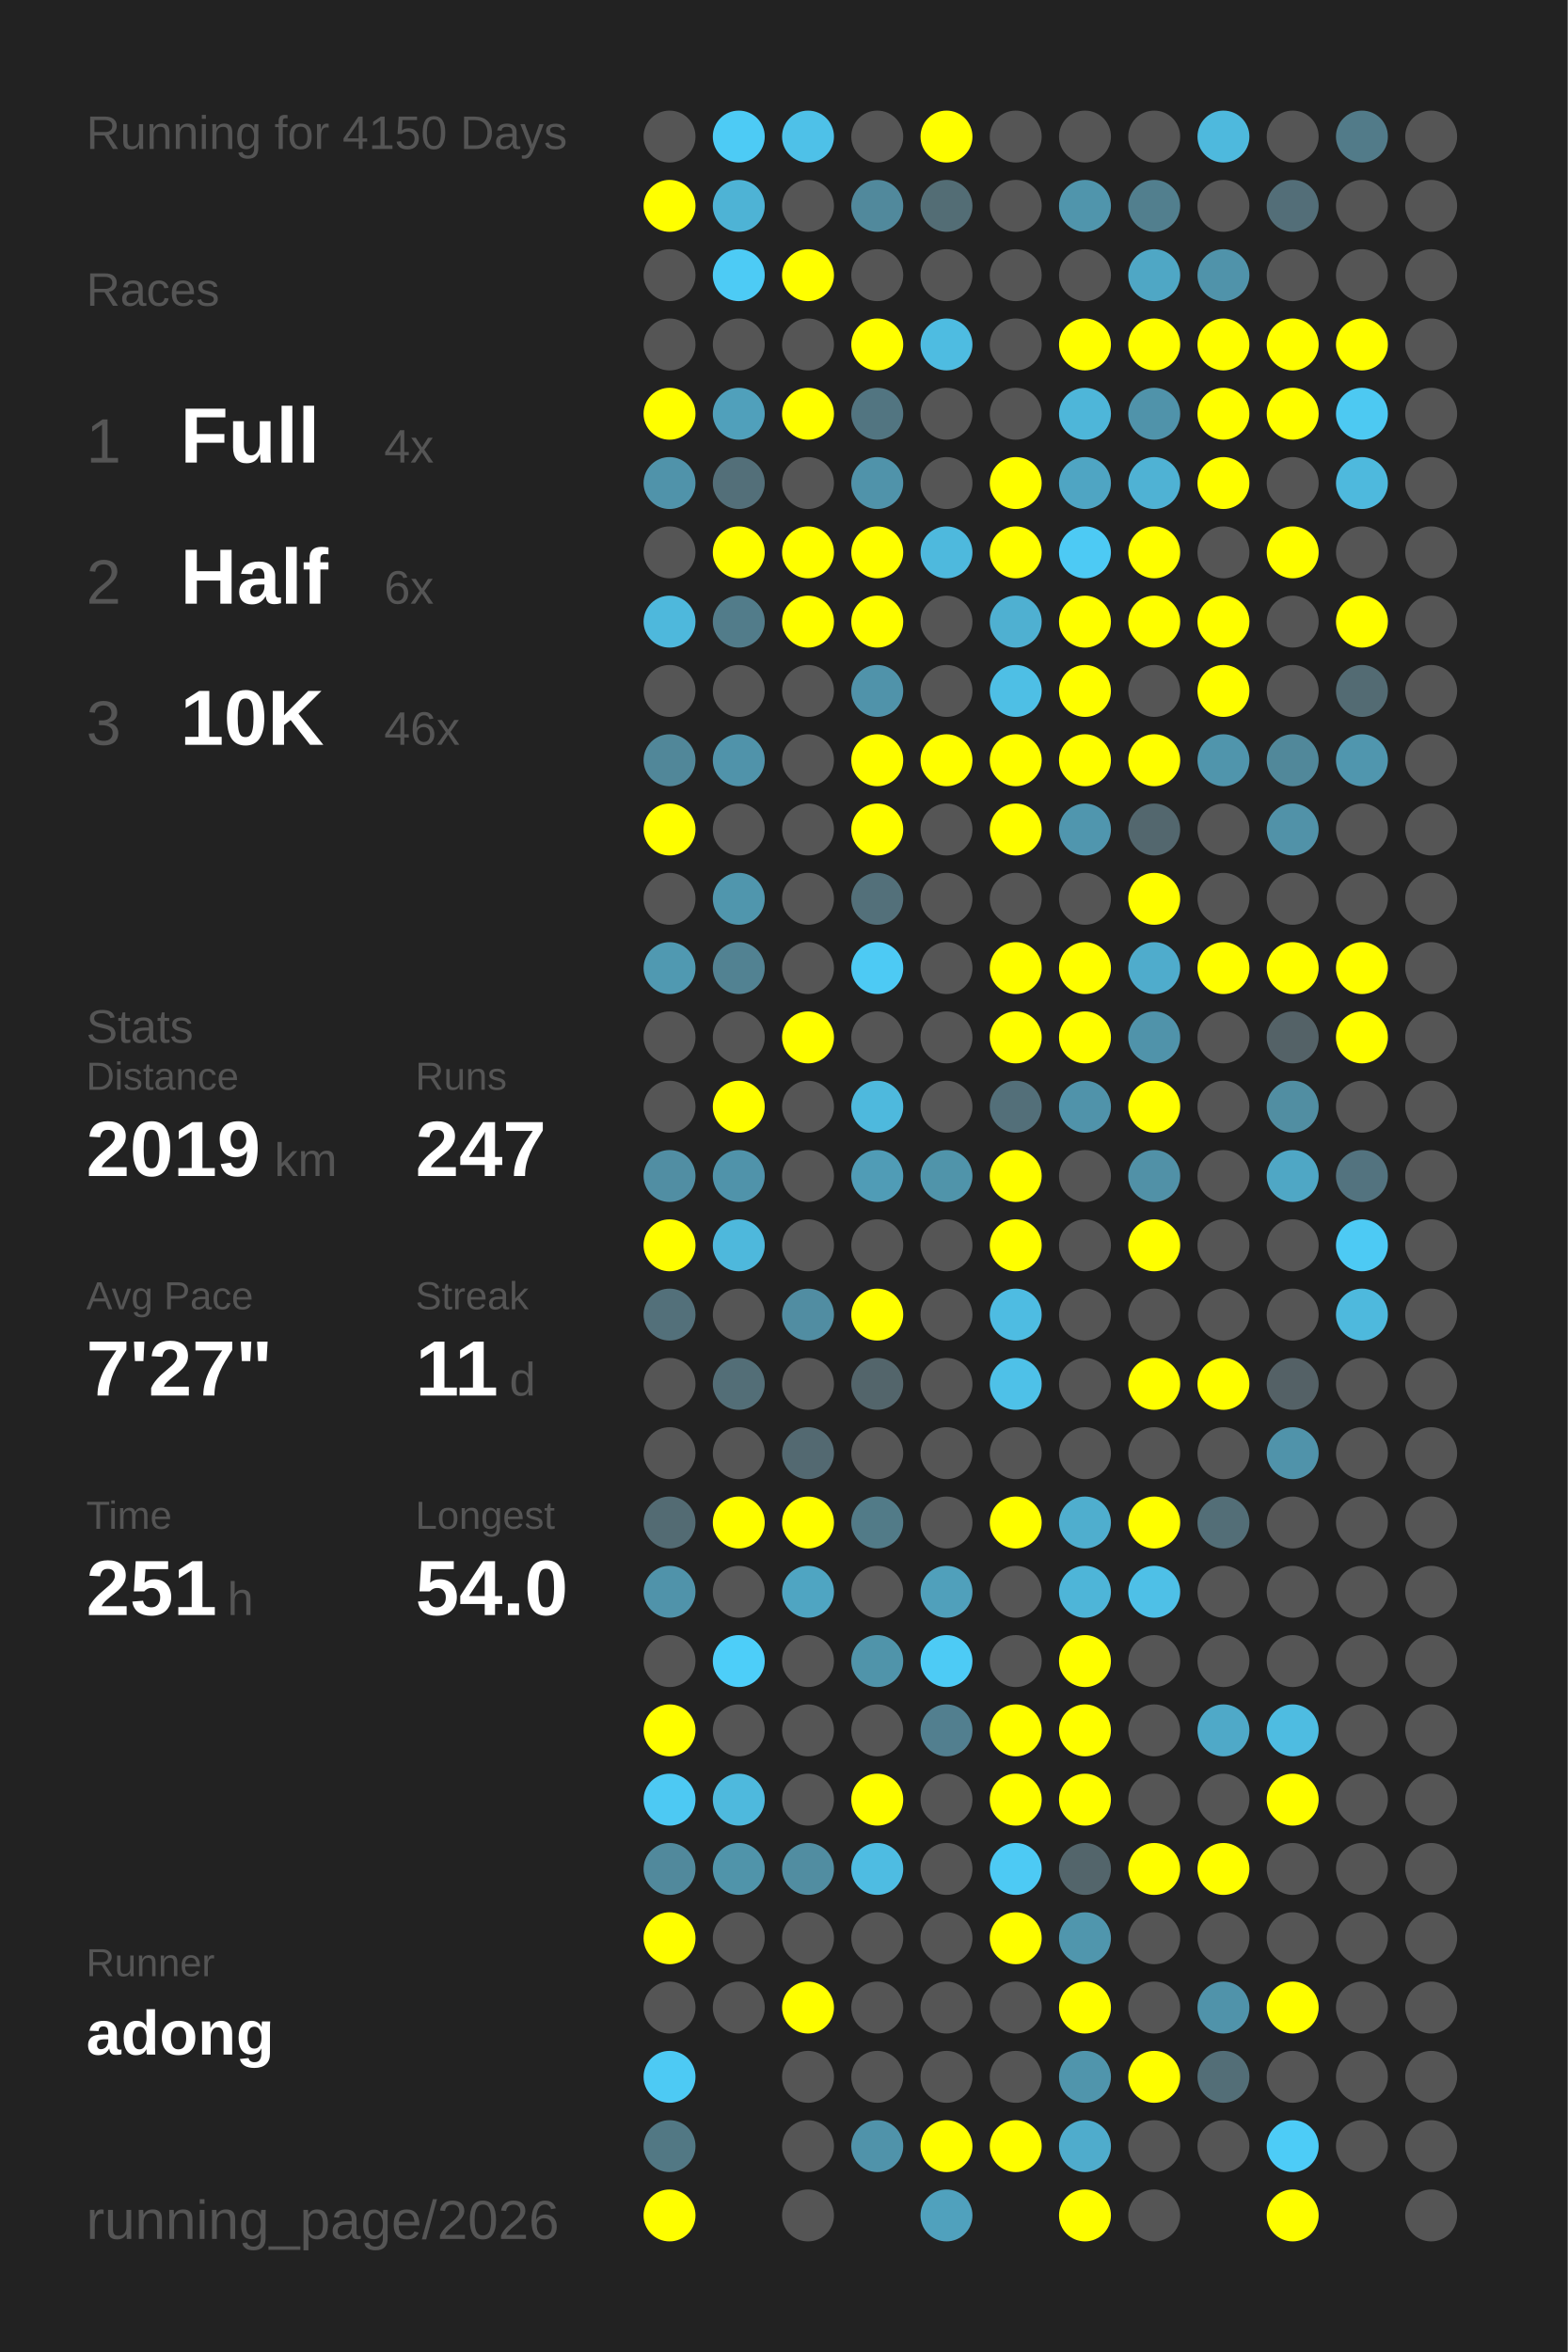
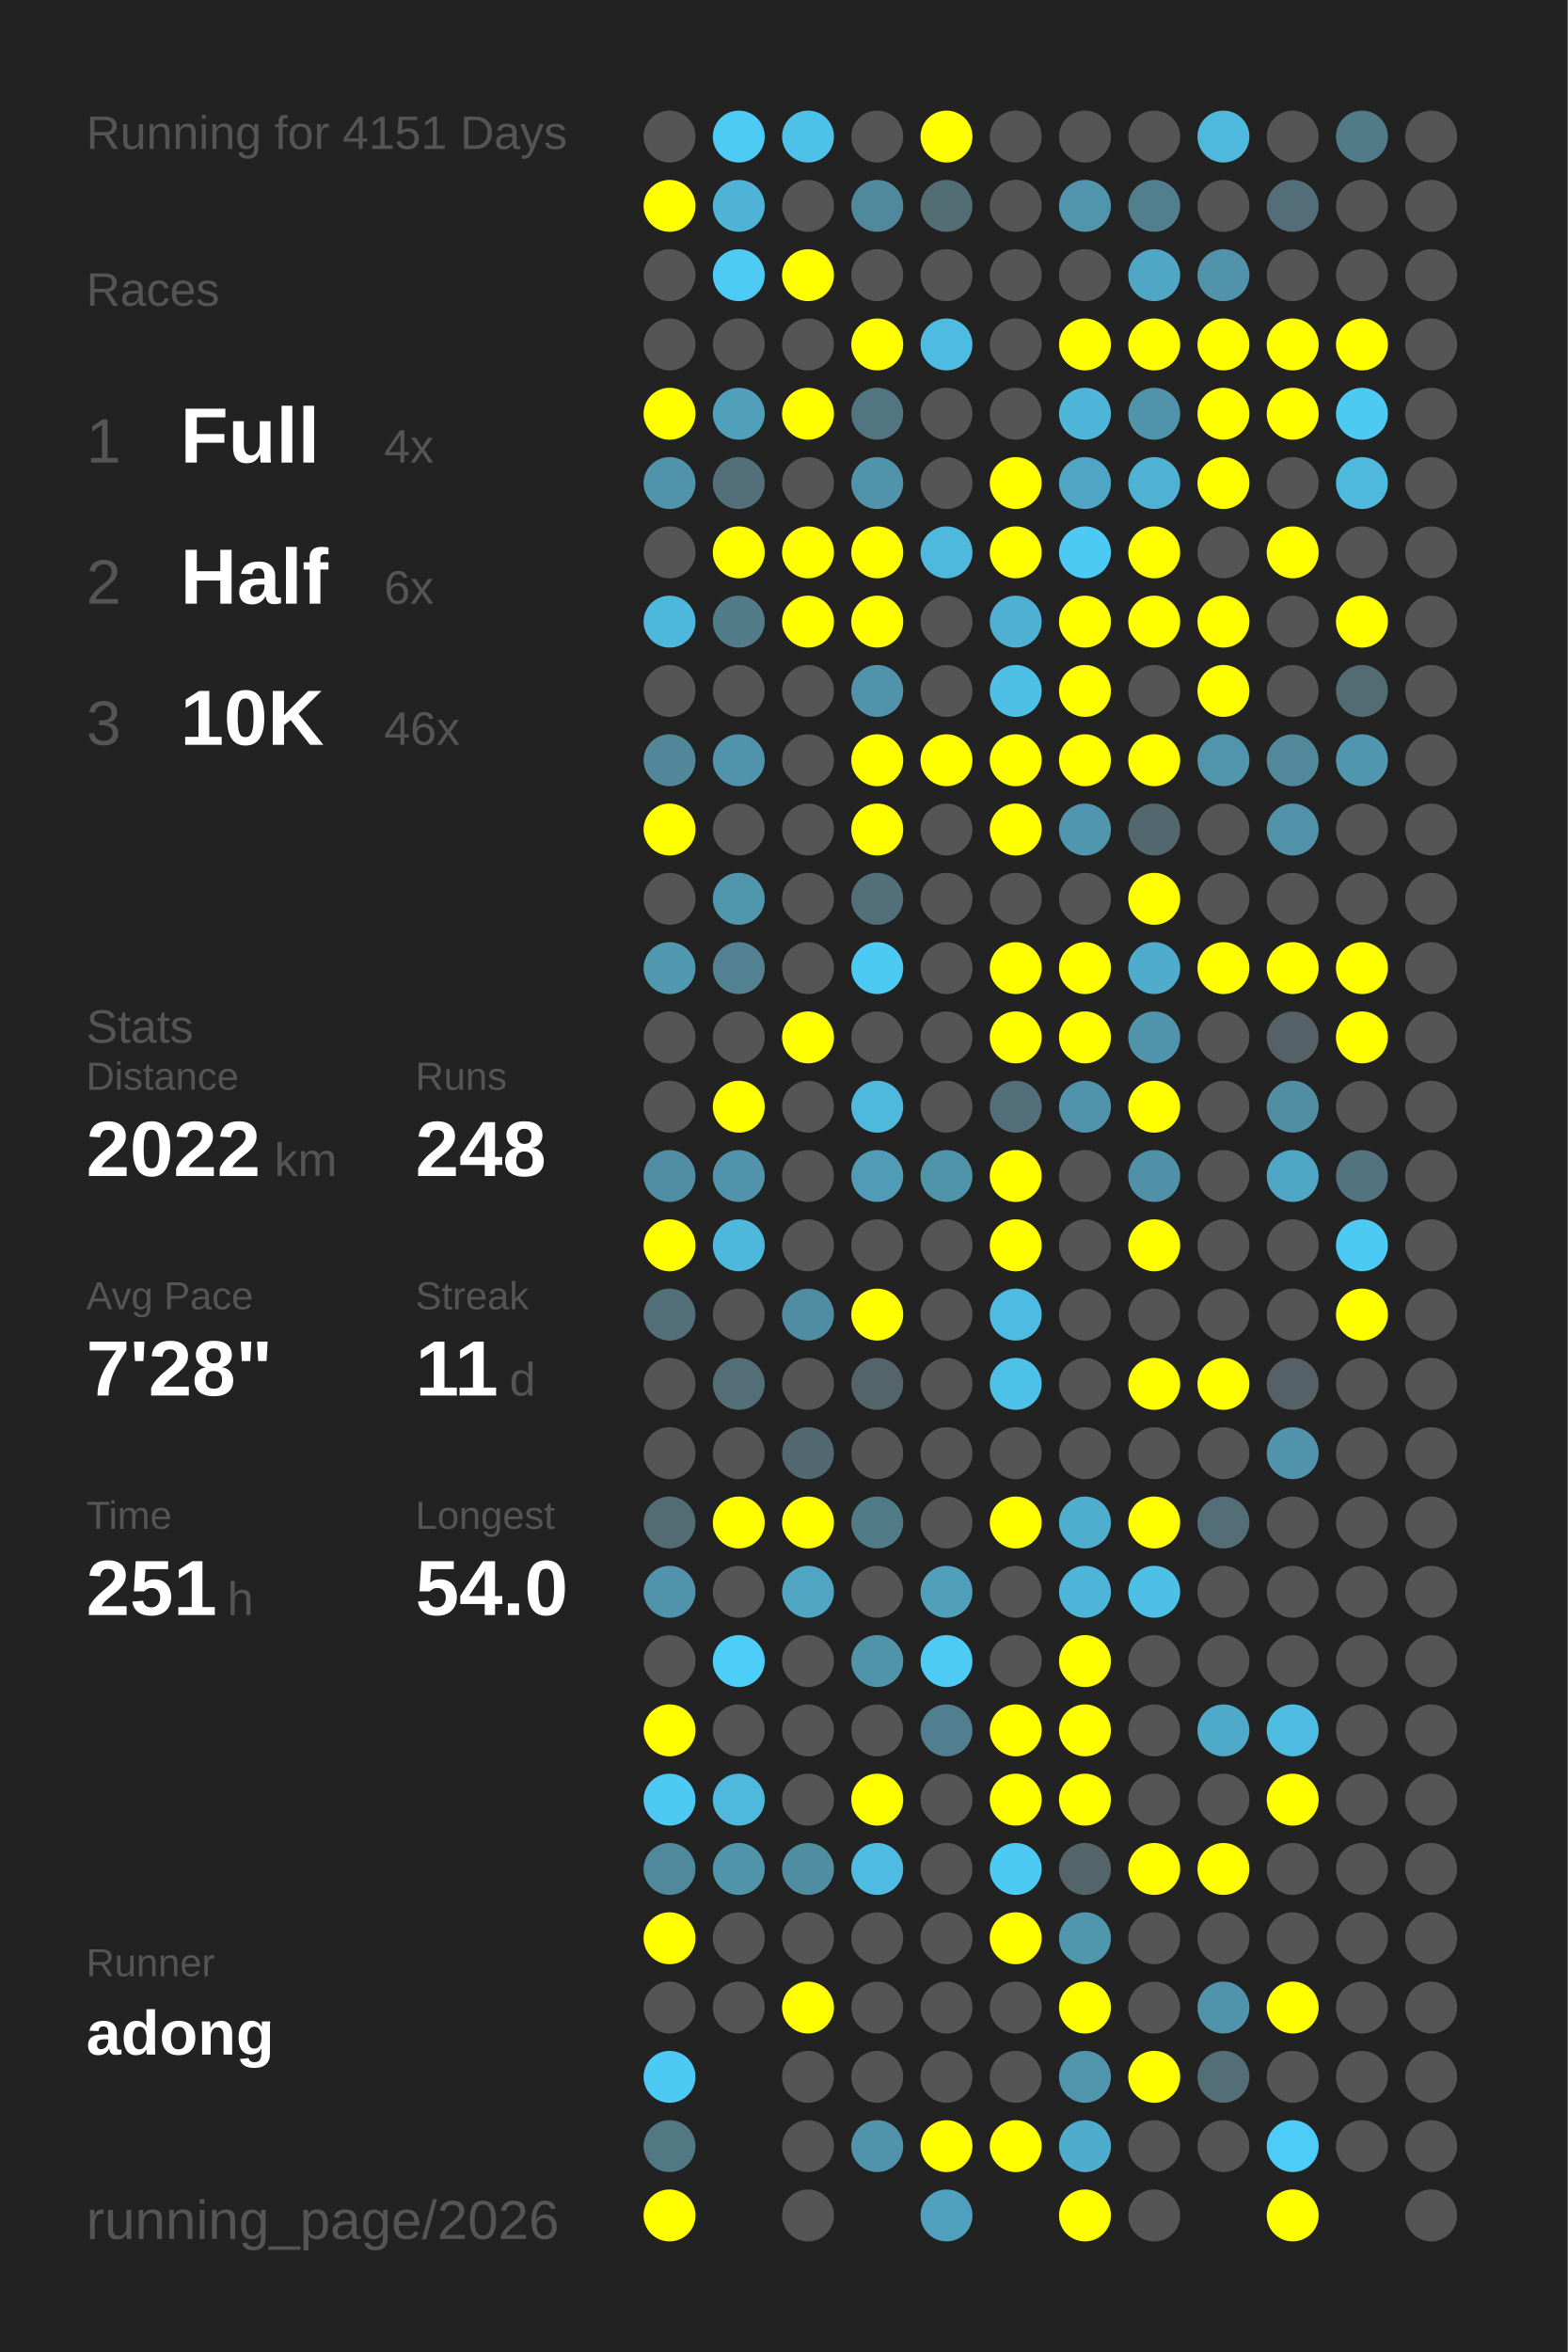
<svg xmlns="http://www.w3.org/2000/svg" baseProfile="full" height="300mm" version="1.1" viewBox="0,0,200,300" width="200mm">
  <defs />
  <rect fill="#222222" height="300" width="200" x="0" y="0" />
-   <text fill="#555555" style="font-size:6px; font-family:Arial;" x="11" y="19">Running for 4150 Days</text>
+   <text fill="#555555" style="font-size:6px; font-family:Arial;" x="11" y="19">Running for 4151 Days</text>
  <text fill="#555555" style="font-size:6px; font-family:Arial;" x="11" y="39">Races</text>
  <text fill="#555555" style="font-size:8px; font-family:Arial;" x="11" y="59">1</text>
  <text fill="#FFFFFF" style="font-size:10px; font-family:Arial; font-weight:bold;" x="23" y="59">Full</text>
  <text fill="#555555" style="font-size:6px; font-family:Arial;" x="49" y="59">4x</text>
  <text fill="#555555" style="font-size:8px; font-family:Arial;" x="11" y="77">2</text>
  <text fill="#FFFFFF" style="font-size:10px; font-family:Arial; font-weight:bold;" x="23" y="77">Half</text>
  <text fill="#555555" style="font-size:6px; font-family:Arial;" x="49" y="77">6x</text>
  <text fill="#555555" style="font-size:8px; font-family:Arial;" x="11" y="95">3</text>
  <text fill="#FFFFFF" style="font-size:10px; font-family:Arial; font-weight:bold;" x="23" y="95">10K</text>
  <text fill="#555555" style="font-size:6px; font-family:Arial;" x="49" y="95">46x</text>
  <text fill="#555555" style="font-size:6px; font-family:Arial;" x="11" y="133">Stats</text>
  <text fill="#555555" style="font-size:5px; font-family:Arial;" x="11" y="139">Distance</text>
-   <text fill="#FFFFFF" style="font-size:10px; font-family:Arial; font-weight:bold;" x="11" y="150">2019</text>
+   <text fill="#FFFFFF" style="font-size:10px; font-family:Arial; font-weight:bold;" x="11" y="150">2022</text>
  <text fill="#555555" style="font-size:6px; font-family:Arial;" x="35" y="150">km</text>
  <text fill="#555555" style="font-size:5px; font-family:Arial;" x="53" y="139">Runs</text>
-   <text fill="#FFFFFF" style="font-size:10px; font-family:Arial; font-weight:bold;" x="53" y="150">247</text>
+   <text fill="#FFFFFF" style="font-size:10px; font-family:Arial; font-weight:bold;" x="53" y="150">248</text>
  <text fill="#555555" style="font-size:5px; font-family:Arial;" x="11" y="167">Avg Pace</text>
-   <text fill="#FFFFFF" style="font-size:10px; font-family:Arial; font-weight:bold;" x="11" y="178">7'27"</text>
+   <text fill="#FFFFFF" style="font-size:10px; font-family:Arial; font-weight:bold;" x="11" y="178">7'28"</text>
  <text fill="#555555" style="font-size:5px; font-family:Arial;" x="53" y="167">Streak</text>
  <text fill="#FFFFFF" style="font-size:10px; font-family:Arial; font-weight:bold;" x="53" y="178">11</text>
  <text fill="#555555" style="font-size:6px; font-family:Arial;" x="65" y="178">d</text>
  <text fill="#555555" style="font-size:5px; font-family:Arial;" x="11" y="195">Time</text>
  <text fill="#FFFFFF" style="font-size:10px; font-family:Arial; font-weight:bold;" x="11" y="206">251</text>
  <text fill="#555555" style="font-size:6px; font-family:Arial;" x="29" y="206">h</text>
  <text fill="#555555" style="font-size:5px; font-family:Arial;" x="53" y="195">Longest</text>
  <text fill="#FFFFFF" style="font-size:10px; font-family:Arial; font-weight:bold;" x="53" y="206">54.0</text>
  <text fill="#555555" style="font-size:5px; font-family:Arial;" x="11" y="252.065">Runner</text>
  <text fill="#FFFFFF" style="font-size:8px; font-family:Arial; font-weight:bold;" x="11" y="262.065">adong</text>
  <text fill="#555555" style="font-size:7px; font-family:Arial;" x="11" y="285.581">running_page/2026</text>
  <circle cx="85.417" cy="17.419" fill="#555555" r="3.312" />
  <circle cx="85.417" cy="26.258" fill="#FFFF00" r="3.312" />
  <circle cx="85.417" cy="35.097" fill="#555555" r="3.312" />
  <circle cx="85.417" cy="43.935" fill="#555555" r="3.312" />
  <circle cx="85.417" cy="52.774" fill="#FFFF00" r="3.312" />
  <circle cx="85.417" cy="61.613" fill="#5093aa" r="3.312" />
  <circle cx="85.417" cy="70.452" fill="#555555" r="3.312" />
  <circle cx="85.417" cy="79.29" fill="#4eb8dc" r="3.312" />
  <circle cx="85.417" cy="88.129" fill="#555555" r="3.312" />
  <circle cx="85.417" cy="96.968" fill="#518799" r="3.312" />
  <circle cx="85.417" cy="105.806" fill="#FFFF00" r="3.312" />
  <circle cx="85.417" cy="114.645" fill="#555555" r="3.312" />
  <circle cx="85.417" cy="123.484" fill="#5099b1" r="3.312" />
  <circle cx="85.417" cy="132.323" fill="#555555" r="3.312" />
  <circle cx="85.417" cy="141.161" fill="#555555" r="3.312" />
  <circle cx="85.417" cy="150" fill="#518ea3" r="3.312" />
  <circle cx="85.417" cy="158.839" fill="#FFFF00" r="3.312" />
  <circle cx="85.417" cy="167.677" fill="#53707a" r="3.312" />
  <circle cx="85.417" cy="176.516" fill="#555555" r="3.312" />
  <circle cx="85.417" cy="185.355" fill="#555555" r="3.312" />
  <circle cx="85.417" cy="194.194" fill="#536b73" r="3.312" />
  <circle cx="85.417" cy="203.032" fill="#5093aa" r="3.312" />
  <circle cx="85.417" cy="211.871" fill="#555555" r="3.312" />
  <circle cx="85.417" cy="220.71" fill="#FFFF00" r="3.312" />
  <circle cx="85.417" cy="229.548" fill="#4dc9f3" r="3.312" />
  <circle cx="85.417" cy="238.387" fill="#51899c" r="3.312" />
  <circle cx="85.417" cy="247.226" fill="#FFFF00" r="3.312" />
  <circle cx="85.417" cy="256.065" fill="#555555" r="3.312" />
  <circle cx="85.417" cy="264.903" fill="#4dcaf4" r="3.312" />
  <circle cx="85.417" cy="273.742" fill="#527884" r="3.312" />
  <circle cx="85.417" cy="282.581" fill="#FFFF00" r="3.312" />
  <circle cx="94.25" cy="17.419" fill="#4dcbf5" r="3.312" />
  <circle cx="94.25" cy="26.258" fill="#4eb3d5" r="3.312" />
  <circle cx="94.25" cy="35.097" fill="#4dcbf5" r="3.312" />
  <circle cx="94.25" cy="43.935" fill="#555555" r="3.312" />
  <circle cx="94.25" cy="52.774" fill="#50a0bb" r="3.312" />
  <circle cx="94.25" cy="61.613" fill="#536f79" r="3.312" />
  <circle cx="94.25" cy="70.452" fill="#FFFF00" r="3.312" />
  <circle cx="94.25" cy="79.29" fill="#527c8a" r="3.312" />
  <circle cx="94.25" cy="88.129" fill="#555555" r="3.312" />
  <circle cx="94.25" cy="96.968" fill="#5093aa" r="3.312" />
  <circle cx="94.25" cy="105.806" fill="#555555" r="3.312" />
  <circle cx="94.25" cy="114.645" fill="#5096ad" r="3.312" />
  <circle cx="94.25" cy="123.484" fill="#528292" r="3.312" />
  <circle cx="94.25" cy="132.323" fill="#555555" r="3.312" />
  <circle cx="94.25" cy="141.161" fill="#FFFF00" r="3.312" />
  <circle cx="94.25" cy="150" fill="#5093aa" r="3.312" />
  <circle cx="94.25" cy="158.839" fill="#4eb8dc" r="3.312" />
  <circle cx="94.25" cy="167.677" fill="#555555" r="3.312" />
  <circle cx="94.25" cy="176.516" fill="#536e77" r="3.312" />
  <circle cx="94.25" cy="185.355" fill="#555555" r="3.312" />
  <circle cx="94.25" cy="194.194" fill="#FFFF00" r="3.312" />
  <circle cx="94.25" cy="203.032" fill="#555555" r="3.312" />
  <circle cx="94.25" cy="211.871" fill="#4dcef9" r="3.312" />
  <circle cx="94.25" cy="220.71" fill="#555555" r="3.312" />
  <circle cx="94.25" cy="229.548" fill="#4eb9dd" r="3.312" />
  <circle cx="94.25" cy="238.387" fill="#5094aa" r="3.312" />
  <circle cx="94.25" cy="247.226" fill="#555555" r="3.312" />
  <circle cx="94.25" cy="256.065" fill="#555555" r="3.312" />
  <circle cx="103.083" cy="17.419" fill="#4ec1e8" r="3.312" />
  <circle cx="103.083" cy="26.258" fill="#555555" r="3.312" />
  <circle cx="103.083" cy="35.097" fill="#FFFF00" r="3.312" />
  <circle cx="103.083" cy="43.935" fill="#555555" r="3.312" />
  <circle cx="103.083" cy="52.774" fill="#FFFF00" r="3.312" />
  <circle cx="103.083" cy="61.613" fill="#555555" r="3.312" />
  <circle cx="103.083" cy="70.452" fill="#FFFF00" r="3.312" />
  <circle cx="103.083" cy="79.29" fill="#FFFF00" r="3.312" />
  <circle cx="103.083" cy="88.129" fill="#555555" r="3.312" />
  <circle cx="103.083" cy="96.968" fill="#555555" r="3.312" />
  <circle cx="103.083" cy="105.806" fill="#555555" r="3.312" />
  <circle cx="103.083" cy="114.645" fill="#555555" r="3.312" />
  <circle cx="103.083" cy="123.484" fill="#555555" r="3.312" />
  <circle cx="103.083" cy="132.323" fill="#FFFF00" r="3.312" />
  <circle cx="103.083" cy="141.161" fill="#555555" r="3.312" />
  <circle cx="103.083" cy="150" fill="#555555" r="3.312" />
  <circle cx="103.083" cy="158.839" fill="#555555" r="3.312" />
  <circle cx="103.083" cy="167.677" fill="#518da2" r="3.312" />
  <circle cx="103.083" cy="176.516" fill="#555555" r="3.312" />
  <circle cx="103.083" cy="185.355" fill="#536971" r="3.312" />
  <circle cx="103.083" cy="194.194" fill="#FFFF00" r="3.312" />
  <circle cx="103.083" cy="203.032" fill="#4fa5c2" r="3.312" />
  <circle cx="103.083" cy="211.871" fill="#555555" r="3.312" />
  <circle cx="103.083" cy="220.71" fill="#555555" r="3.312" />
  <circle cx="103.083" cy="229.548" fill="#555555" r="3.312" />
  <circle cx="103.083" cy="238.387" fill="#518da1" r="3.312" />
  <circle cx="103.083" cy="247.226" fill="#555555" r="3.312" />
  <circle cx="103.083" cy="256.065" fill="#FFFF00" r="3.312" />
  <circle cx="103.083" cy="264.903" fill="#555555" r="3.312" />
  <circle cx="103.083" cy="273.742" fill="#555555" r="3.312" />
  <circle cx="103.083" cy="282.581" fill="#555555" r="3.312" />
  <circle cx="111.917" cy="17.419" fill="#555555" r="3.312" />
  <circle cx="111.917" cy="26.258" fill="#51899c" r="3.312" />
  <circle cx="111.917" cy="35.097" fill="#555555" r="3.312" />
  <circle cx="111.917" cy="43.935" fill="#FFFF00" r="3.312" />
  <circle cx="111.917" cy="52.774" fill="#527581" r="3.312" />
  <circle cx="111.917" cy="61.613" fill="#5093aa" r="3.312" />
  <circle cx="111.917" cy="70.452" fill="#FFFF00" r="3.312" />
  <circle cx="111.917" cy="79.29" fill="#FFFF00" r="3.312" />
  <circle cx="111.917" cy="88.129" fill="#5093aa" r="3.312" />
  <circle cx="111.917" cy="96.968" fill="#FFFF00" r="3.312" />
  <circle cx="111.917" cy="105.806" fill="#FFFF00" r="3.312" />
  <circle cx="111.917" cy="114.645" fill="#53707a" r="3.312" />
  <circle cx="111.917" cy="123.484" fill="#4dcaf4" r="3.312" />
  <circle cx="111.917" cy="132.323" fill="#555555" r="3.312" />
  <circle cx="111.917" cy="141.161" fill="#4eb9dd" r="3.312" />
  <circle cx="111.917" cy="150" fill="#509cb6" r="3.312" />
  <circle cx="111.917" cy="158.839" fill="#555555" r="3.312" />
  <circle cx="111.917" cy="167.677" fill="#FFFF00" r="3.312" />
  <circle cx="111.917" cy="176.516" fill="#53656b" r="3.312" />
  <circle cx="111.917" cy="185.355" fill="#555555" r="3.312" />
  <circle cx="111.917" cy="194.194" fill="#527b88" r="3.312" />
  <circle cx="111.917" cy="203.032" fill="#555555" r="3.312" />
  <circle cx="111.917" cy="211.871" fill="#5094aa" r="3.312" />
  <circle cx="111.917" cy="220.71" fill="#555555" r="3.312" />
  <circle cx="111.917" cy="229.548" fill="#FFFF00" r="3.312" />
  <circle cx="111.917" cy="238.387" fill="#4ebce2" r="3.312" />
  <circle cx="111.917" cy="247.226" fill="#555555" r="3.312" />
  <circle cx="111.917" cy="256.065" fill="#555555" r="3.312" />
  <circle cx="111.917" cy="264.903" fill="#555555" r="3.312" />
  <circle cx="111.917" cy="273.742" fill="#5093aa" r="3.312" />
  <circle cx="120.75" cy="17.419" fill="#FFFF00" r="3.312" />
  <circle cx="120.75" cy="26.258" fill="#536d75" r="3.312" />
  <circle cx="120.75" cy="35.097" fill="#555555" r="3.312" />
  <circle cx="120.75" cy="43.935" fill="#4ebce1" r="3.312" />
  <circle cx="120.75" cy="52.774" fill="#555555" r="3.312" />
  <circle cx="120.75" cy="61.613" fill="#555555" r="3.312" />
  <circle cx="120.75" cy="70.452" fill="#4eb9dd" r="3.312" />
  <circle cx="120.75" cy="79.29" fill="#555555" r="3.312" />
  <circle cx="120.75" cy="88.129" fill="#555555" r="3.312" />
  <circle cx="120.75" cy="96.968" fill="#FFFF00" r="3.312" />
  <circle cx="120.75" cy="105.806" fill="#555555" r="3.312" />
  <circle cx="120.75" cy="114.645" fill="#555555" r="3.312" />
  <circle cx="120.75" cy="123.484" fill="#555555" r="3.312" />
  <circle cx="120.75" cy="132.323" fill="#555555" r="3.312" />
  <circle cx="120.75" cy="141.161" fill="#555555" r="3.312" />
  <circle cx="120.75" cy="150" fill="#5094aa" r="3.312" />
  <circle cx="120.75" cy="158.839" fill="#555555" r="3.312" />
  <circle cx="120.75" cy="167.677" fill="#555555" r="3.312" />
  <circle cx="120.75" cy="176.516" fill="#555555" r="3.312" />
  <circle cx="120.75" cy="185.355" fill="#555555" r="3.312" />
  <circle cx="120.75" cy="194.194" fill="#555555" r="3.312" />
  <circle cx="120.75" cy="203.032" fill="#50a0bb" r="3.312" />
  <circle cx="120.75" cy="211.871" fill="#4dcbf5" r="3.312" />
  <circle cx="120.75" cy="220.71" fill="#527f8f" r="3.312" />
  <circle cx="120.75" cy="229.548" fill="#555555" r="3.312" />
  <circle cx="120.75" cy="238.387" fill="#555555" r="3.312" />
  <circle cx="120.75" cy="247.226" fill="#555555" r="3.312" />
  <circle cx="120.75" cy="256.065" fill="#555555" r="3.312" />
  <circle cx="120.75" cy="264.903" fill="#555555" r="3.312" />
  <circle cx="120.75" cy="273.742" fill="#FFFF00" r="3.312" />
  <circle cx="120.75" cy="282.581" fill="#50a1bd" r="3.312" />
  <circle cx="129.583" cy="17.419" fill="#555555" r="3.312" />
  <circle cx="129.583" cy="26.258" fill="#555555" r="3.312" />
  <circle cx="129.583" cy="35.097" fill="#555555" r="3.312" />
  <circle cx="129.583" cy="43.935" fill="#555555" r="3.312" />
  <circle cx="129.583" cy="52.774" fill="#555555" r="3.312" />
  <circle cx="129.583" cy="61.613" fill="#FFFF00" r="3.312" />
  <circle cx="129.583" cy="70.452" fill="#FFFF00" r="3.312" />
  <circle cx="129.583" cy="79.29" fill="#4fb0d1" r="3.312" />
  <circle cx="129.583" cy="88.129" fill="#4ebfe5" r="3.312" />
  <circle cx="129.583" cy="96.968" fill="#FFFF00" r="3.312" />
  <circle cx="129.583" cy="105.806" fill="#FFFF00" r="3.312" />
  <circle cx="129.583" cy="114.645" fill="#555555" r="3.312" />
  <circle cx="129.583" cy="123.484" fill="#FFFF00" r="3.312" />
  <circle cx="129.583" cy="132.323" fill="#FFFF00" r="3.312" />
  <circle cx="129.583" cy="141.161" fill="#536f79" r="3.312" />
  <circle cx="129.583" cy="150" fill="#FFFF00" r="3.312" />
  <circle cx="129.583" cy="158.839" fill="#FFFF00" r="3.312" />
  <circle cx="129.583" cy="167.677" fill="#4ebce2" r="3.312" />
  <circle cx="129.583" cy="176.516" fill="#4ec1e8" r="3.312" />
  <circle cx="129.583" cy="185.355" fill="#555555" r="3.312" />
  <circle cx="129.583" cy="194.194" fill="#FFFF00" r="3.312" />
  <circle cx="129.583" cy="203.032" fill="#555555" r="3.312" />
  <circle cx="129.583" cy="211.871" fill="#555555" r="3.312" />
  <circle cx="129.583" cy="220.71" fill="#FFFF00" r="3.312" />
  <circle cx="129.583" cy="229.548" fill="#FFFF00" r="3.312" />
  <circle cx="129.583" cy="238.387" fill="#4dcaf4" r="3.312" />
  <circle cx="129.583" cy="247.226" fill="#FFFF00" r="3.312" />
  <circle cx="129.583" cy="256.065" fill="#555555" r="3.312" />
  <circle cx="129.583" cy="264.903" fill="#555555" r="3.312" />
  <circle cx="129.583" cy="273.742" fill="#FFFF00" r="3.312" />
  <circle cx="138.417" cy="17.419" fill="#555555" r="3.312" />
  <circle cx="138.417" cy="26.258" fill="#5095ac" r="3.312" />
  <circle cx="138.417" cy="35.097" fill="#555555" r="3.312" />
  <circle cx="138.417" cy="43.935" fill="#FFFF00" r="3.312" />
  <circle cx="138.417" cy="52.774" fill="#4eb6d9" r="3.312" />
  <circle cx="138.417" cy="61.613" fill="#4fa5c3" r="3.312" />
  <circle cx="138.417" cy="70.452" fill="#4dcaf4" r="3.312" />
  <circle cx="138.417" cy="79.29" fill="#FFFF00" r="3.312" />
  <circle cx="138.417" cy="88.129" fill="#FFFF00" r="3.312" />
  <circle cx="138.417" cy="96.968" fill="#FFFF00" r="3.312" />
  <circle cx="138.417" cy="105.806" fill="#5096ae" r="3.312" />
  <circle cx="138.417" cy="114.645" fill="#555555" r="3.312" />
  <circle cx="138.417" cy="123.484" fill="#FFFF00" r="3.312" />
  <circle cx="138.417" cy="132.323" fill="#FFFF00" r="3.312" />
  <circle cx="138.417" cy="141.161" fill="#5093aa" r="3.312" />
  <circle cx="138.417" cy="150" fill="#555555" r="3.312" />
  <circle cx="138.417" cy="158.839" fill="#555555" r="3.312" />
  <circle cx="138.417" cy="167.677" fill="#555555" r="3.312" />
  <circle cx="138.417" cy="176.516" fill="#555555" r="3.312" />
  <circle cx="138.417" cy="185.355" fill="#555555" r="3.312" />
  <circle cx="138.417" cy="194.194" fill="#4faece" r="3.312" />
  <circle cx="138.417" cy="203.032" fill="#4eb5d8" r="3.312" />
  <circle cx="138.417" cy="211.871" fill="#FFFF00" r="3.312" />
  <circle cx="138.417" cy="220.71" fill="#FFFF00" r="3.312" />
  <circle cx="138.417" cy="229.548" fill="#FFFF00" r="3.312" />
  <circle cx="138.417" cy="238.387" fill="#53656b" r="3.312" />
  <circle cx="138.417" cy="247.226" fill="#5096ad" r="3.312" />
  <circle cx="138.417" cy="256.065" fill="#FFFF00" r="3.312" />
  <circle cx="138.417" cy="264.903" fill="#5095ac" r="3.312" />
  <circle cx="138.417" cy="273.742" fill="#4faccc" r="3.312" />
  <circle cx="138.417" cy="282.581" fill="#FFFF00" r="3.312" />
  <circle cx="147.25" cy="17.419" fill="#555555" r="3.312" />
  <circle cx="147.25" cy="26.258" fill="#527f8e" r="3.312" />
  <circle cx="147.25" cy="35.097" fill="#4fa7c5" r="3.312" />
  <circle cx="147.25" cy="43.935" fill="#FFFF00" r="3.312" />
  <circle cx="147.25" cy="52.774" fill="#5093aa" r="3.312" />
  <circle cx="147.25" cy="61.613" fill="#4fb2d4" r="3.312" />
  <circle cx="147.25" cy="70.452" fill="#FFFF00" r="3.312" />
  <circle cx="147.25" cy="79.29" fill="#FFFF00" r="3.312" />
  <circle cx="147.25" cy="88.129" fill="#555555" r="3.312" />
  <circle cx="147.25" cy="96.968" fill="#FFFF00" r="3.312" />
  <circle cx="147.25" cy="105.806" fill="#53676e" r="3.312" />
  <circle cx="147.25" cy="114.645" fill="#FFFF00" r="3.312" />
  <circle cx="147.25" cy="123.484" fill="#4faccc" r="3.312" />
  <circle cx="147.25" cy="132.323" fill="#5093aa" r="3.312" />
  <circle cx="147.25" cy="141.161" fill="#FFFF00" r="3.312" />
  <circle cx="147.25" cy="150" fill="#5191a7" r="3.312" />
  <circle cx="147.25" cy="158.839" fill="#FFFF00" r="3.312" />
  <circle cx="147.25" cy="167.677" fill="#555555" r="3.312" />
  <circle cx="147.25" cy="176.516" fill="#FFFF00" r="3.312" />
  <circle cx="147.25" cy="185.355" fill="#555555" r="3.312" />
  <circle cx="147.25" cy="194.194" fill="#FFFF00" r="3.312" />
  <circle cx="147.25" cy="203.032" fill="#4ec0e7" r="3.312" />
  <circle cx="147.25" cy="211.871" fill="#555555" r="3.312" />
  <circle cx="147.25" cy="220.71" fill="#555555" r="3.312" />
  <circle cx="147.25" cy="229.548" fill="#555555" r="3.312" />
  <circle cx="147.25" cy="238.387" fill="#FFFF00" r="3.312" />
  <circle cx="147.25" cy="247.226" fill="#555555" r="3.312" />
  <circle cx="147.25" cy="256.065" fill="#555555" r="3.312" />
  <circle cx="147.25" cy="264.903" fill="#FFFF00" r="3.312" />
  <circle cx="147.25" cy="273.742" fill="#555555" r="3.312" />
  <circle cx="147.25" cy="282.581" fill="#555555" r="3.312" />
  <circle cx="156.083" cy="17.419" fill="#4eb9dd" r="3.312" />
  <circle cx="156.083" cy="26.258" fill="#555555" r="3.312" />
  <circle cx="156.083" cy="35.097" fill="#5093aa" r="3.312" />
  <circle cx="156.083" cy="43.935" fill="#FFFF00" r="3.312" />
  <circle cx="156.083" cy="52.774" fill="#FFFF00" r="3.312" />
  <circle cx="156.083" cy="61.613" fill="#FFFF00" r="3.312" />
  <circle cx="156.083" cy="70.452" fill="#555555" r="3.312" />
  <circle cx="156.083" cy="79.29" fill="#FFFF00" r="3.312" />
  <circle cx="156.083" cy="88.129" fill="#FFFF00" r="3.312" />
  <circle cx="156.083" cy="96.968" fill="#5095ac" r="3.312" />
  <circle cx="156.083" cy="105.806" fill="#555555" r="3.312" />
  <circle cx="156.083" cy="114.645" fill="#555555" r="3.312" />
  <circle cx="156.083" cy="123.484" fill="#FFFF00" r="3.312" />
  <circle cx="156.083" cy="132.323" fill="#555555" r="3.312" />
  <circle cx="156.083" cy="141.161" fill="#555555" r="3.312" />
  <circle cx="156.083" cy="150" fill="#555555" r="3.312" />
  <circle cx="156.083" cy="158.839" fill="#555555" r="3.312" />
  <circle cx="156.083" cy="167.677" fill="#555555" r="3.312" />
  <circle cx="156.083" cy="176.516" fill="#FFFF00" r="3.312" />
  <circle cx="156.083" cy="185.355" fill="#555555" r="3.312" />
  <circle cx="156.083" cy="194.194" fill="#536e77" r="3.312" />
  <circle cx="156.083" cy="203.032" fill="#555555" r="3.312" />
  <circle cx="156.083" cy="211.871" fill="#555555" r="3.312" />
  <circle cx="156.083" cy="220.71" fill="#4fa9c8" r="3.312" />
  <circle cx="156.083" cy="229.548" fill="#555555" r="3.312" />
  <circle cx="156.083" cy="238.387" fill="#FFFF00" r="3.312" />
  <circle cx="156.083" cy="247.226" fill="#555555" r="3.312" />
  <circle cx="156.083" cy="256.065" fill="#5093aa" r="3.312" />
  <circle cx="156.083" cy="264.903" fill="#536e77" r="3.312" />
  <circle cx="156.083" cy="273.742" fill="#555555" r="3.312" />
  <circle cx="164.917" cy="17.419" fill="#555555" r="3.312" />
  <circle cx="164.917" cy="26.258" fill="#536e78" r="3.312" />
  <circle cx="164.917" cy="35.097" fill="#555555" r="3.312" />
  <circle cx="164.917" cy="43.935" fill="#FFFF00" r="3.312" />
  <circle cx="164.917" cy="52.774" fill="#FFFF00" r="3.312" />
  <circle cx="164.917" cy="61.613" fill="#555555" r="3.312" />
  <circle cx="164.917" cy="70.452" fill="#FFFF00" r="3.312" />
  <circle cx="164.917" cy="79.29" fill="#555555" r="3.312" />
  <circle cx="164.917" cy="88.129" fill="#555555" r="3.312" />
  <circle cx="164.917" cy="96.968" fill="#51889a" r="3.312" />
  <circle cx="164.917" cy="105.806" fill="#5192a8" r="3.312" />
  <circle cx="164.917" cy="114.645" fill="#555555" r="3.312" />
  <circle cx="164.917" cy="123.484" fill="#FFFF00" r="3.312" />
  <circle cx="164.917" cy="132.323" fill="#546267" r="3.312" />
  <circle cx="164.917" cy="141.161" fill="#518ea2" r="3.312" />
  <circle cx="164.917" cy="150" fill="#4fa7c5" r="3.312" />
  <circle cx="164.917" cy="158.839" fill="#555555" r="3.312" />
  <circle cx="164.917" cy="167.677" fill="#555555" r="3.312" />
  <circle cx="164.917" cy="176.516" fill="#546166" r="3.312" />
  <circle cx="164.917" cy="185.355" fill="#5093aa" r="3.312" />
  <circle cx="164.917" cy="194.194" fill="#555555" r="3.312" />
  <circle cx="164.917" cy="203.032" fill="#555555" r="3.312" />
  <circle cx="164.917" cy="211.871" fill="#555555" r="3.312" />
  <circle cx="164.917" cy="220.71" fill="#4ebce1" r="3.312" />
  <circle cx="164.917" cy="229.548" fill="#FFFF00" r="3.312" />
  <circle cx="164.917" cy="238.387" fill="#555555" r="3.312" />
  <circle cx="164.917" cy="247.226" fill="#555555" r="3.312" />
  <circle cx="164.917" cy="256.065" fill="#FFFF00" r="3.312" />
  <circle cx="164.917" cy="264.903" fill="#555555" r="3.312" />
  <circle cx="164.917" cy="273.742" fill="#4dccf7" r="3.312" />
  <circle cx="164.917" cy="282.581" fill="#FFFF00" r="3.312" />
  <circle cx="173.75" cy="17.419" fill="#527b89" r="3.312" />
  <circle cx="173.75" cy="26.258" fill="#555555" r="3.312" />
  <circle cx="173.75" cy="35.097" fill="#555555" r="3.312" />
  <circle cx="173.75" cy="43.935" fill="#FFFF00" r="3.312" />
  <circle cx="173.75" cy="52.774" fill="#4dc9f2" r="3.312" />
  <circle cx="173.75" cy="61.613" fill="#4eb9dd" r="3.312" />
  <circle cx="173.75" cy="70.452" fill="#555555" r="3.312" />
  <circle cx="173.75" cy="79.29" fill="#FFFF00" r="3.312" />
  <circle cx="173.75" cy="88.129" fill="#536b73" r="3.312" />
  <circle cx="173.75" cy="96.968" fill="#5096ae" r="3.312" />
  <circle cx="173.75" cy="105.806" fill="#555555" r="3.312" />
  <circle cx="173.75" cy="114.645" fill="#555555" r="3.312" />
  <circle cx="173.75" cy="123.484" fill="#FFFF00" r="3.312" />
  <circle cx="173.75" cy="132.323" fill="#FFFF00" r="3.312" />
  <circle cx="173.75" cy="141.161" fill="#555555" r="3.312" />
  <circle cx="173.75" cy="150" fill="#53737f" r="3.312" />
  <circle cx="173.75" cy="158.839" fill="#4dcaf4" r="3.312" />
-   <circle cx="173.75" cy="167.677" fill="#4eb9dd" r="3.312" />
+   <circle cx="173.75" cy="167.677" fill="#FFFF00" r="3.312" />
  <circle cx="173.75" cy="176.516" fill="#555555" r="3.312" />
  <circle cx="173.75" cy="185.355" fill="#555555" r="3.312" />
  <circle cx="173.75" cy="194.194" fill="#555555" r="3.312" />
  <circle cx="173.75" cy="203.032" fill="#555555" r="3.312" />
  <circle cx="173.75" cy="211.871" fill="#555555" r="3.312" />
  <circle cx="173.75" cy="220.71" fill="#555555" r="3.312" />
  <circle cx="173.75" cy="229.548" fill="#555555" r="3.312" />
  <circle cx="173.75" cy="238.387" fill="#555555" r="3.312" />
  <circle cx="173.75" cy="247.226" fill="#555555" r="3.312" />
  <circle cx="173.75" cy="256.065" fill="#555555" r="3.312" />
  <circle cx="173.75" cy="264.903" fill="#555555" r="3.312" />
  <circle cx="173.75" cy="273.742" fill="#555555" r="3.312" />
  <circle cx="182.583" cy="17.419" fill="#555555" r="3.312" />
  <circle cx="182.583" cy="26.258" fill="#555555" r="3.312" />
  <circle cx="182.583" cy="35.097" fill="#555555" r="3.312" />
  <circle cx="182.583" cy="43.935" fill="#555555" r="3.312" />
  <circle cx="182.583" cy="52.774" fill="#555555" r="3.312" />
  <circle cx="182.583" cy="61.613" fill="#555555" r="3.312" />
  <circle cx="182.583" cy="70.452" fill="#555555" r="3.312" />
  <circle cx="182.583" cy="79.29" fill="#555555" r="3.312" />
  <circle cx="182.583" cy="88.129" fill="#555555" r="3.312" />
  <circle cx="182.583" cy="96.968" fill="#555555" r="3.312" />
  <circle cx="182.583" cy="105.806" fill="#555555" r="3.312" />
  <circle cx="182.583" cy="114.645" fill="#555555" r="3.312" />
  <circle cx="182.583" cy="123.484" fill="#555555" r="3.312" />
  <circle cx="182.583" cy="132.323" fill="#555555" r="3.312" />
  <circle cx="182.583" cy="141.161" fill="#555555" r="3.312" />
  <circle cx="182.583" cy="150" fill="#555555" r="3.312" />
  <circle cx="182.583" cy="158.839" fill="#555555" r="3.312" />
  <circle cx="182.583" cy="167.677" fill="#555555" r="3.312" />
  <circle cx="182.583" cy="176.516" fill="#555555" r="3.312" />
  <circle cx="182.583" cy="185.355" fill="#555555" r="3.312" />
  <circle cx="182.583" cy="194.194" fill="#555555" r="3.312" />
  <circle cx="182.583" cy="203.032" fill="#555555" r="3.312" />
  <circle cx="182.583" cy="211.871" fill="#555555" r="3.312" />
  <circle cx="182.583" cy="220.71" fill="#555555" r="3.312" />
  <circle cx="182.583" cy="229.548" fill="#555555" r="3.312" />
  <circle cx="182.583" cy="238.387" fill="#555555" r="3.312" />
  <circle cx="182.583" cy="247.226" fill="#555555" r="3.312" />
  <circle cx="182.583" cy="256.065" fill="#555555" r="3.312" />
  <circle cx="182.583" cy="264.903" fill="#555555" r="3.312" />
  <circle cx="182.583" cy="273.742" fill="#555555" r="3.312" />
  <circle cx="182.583" cy="282.581" fill="#555555" r="3.312" />
</svg>
